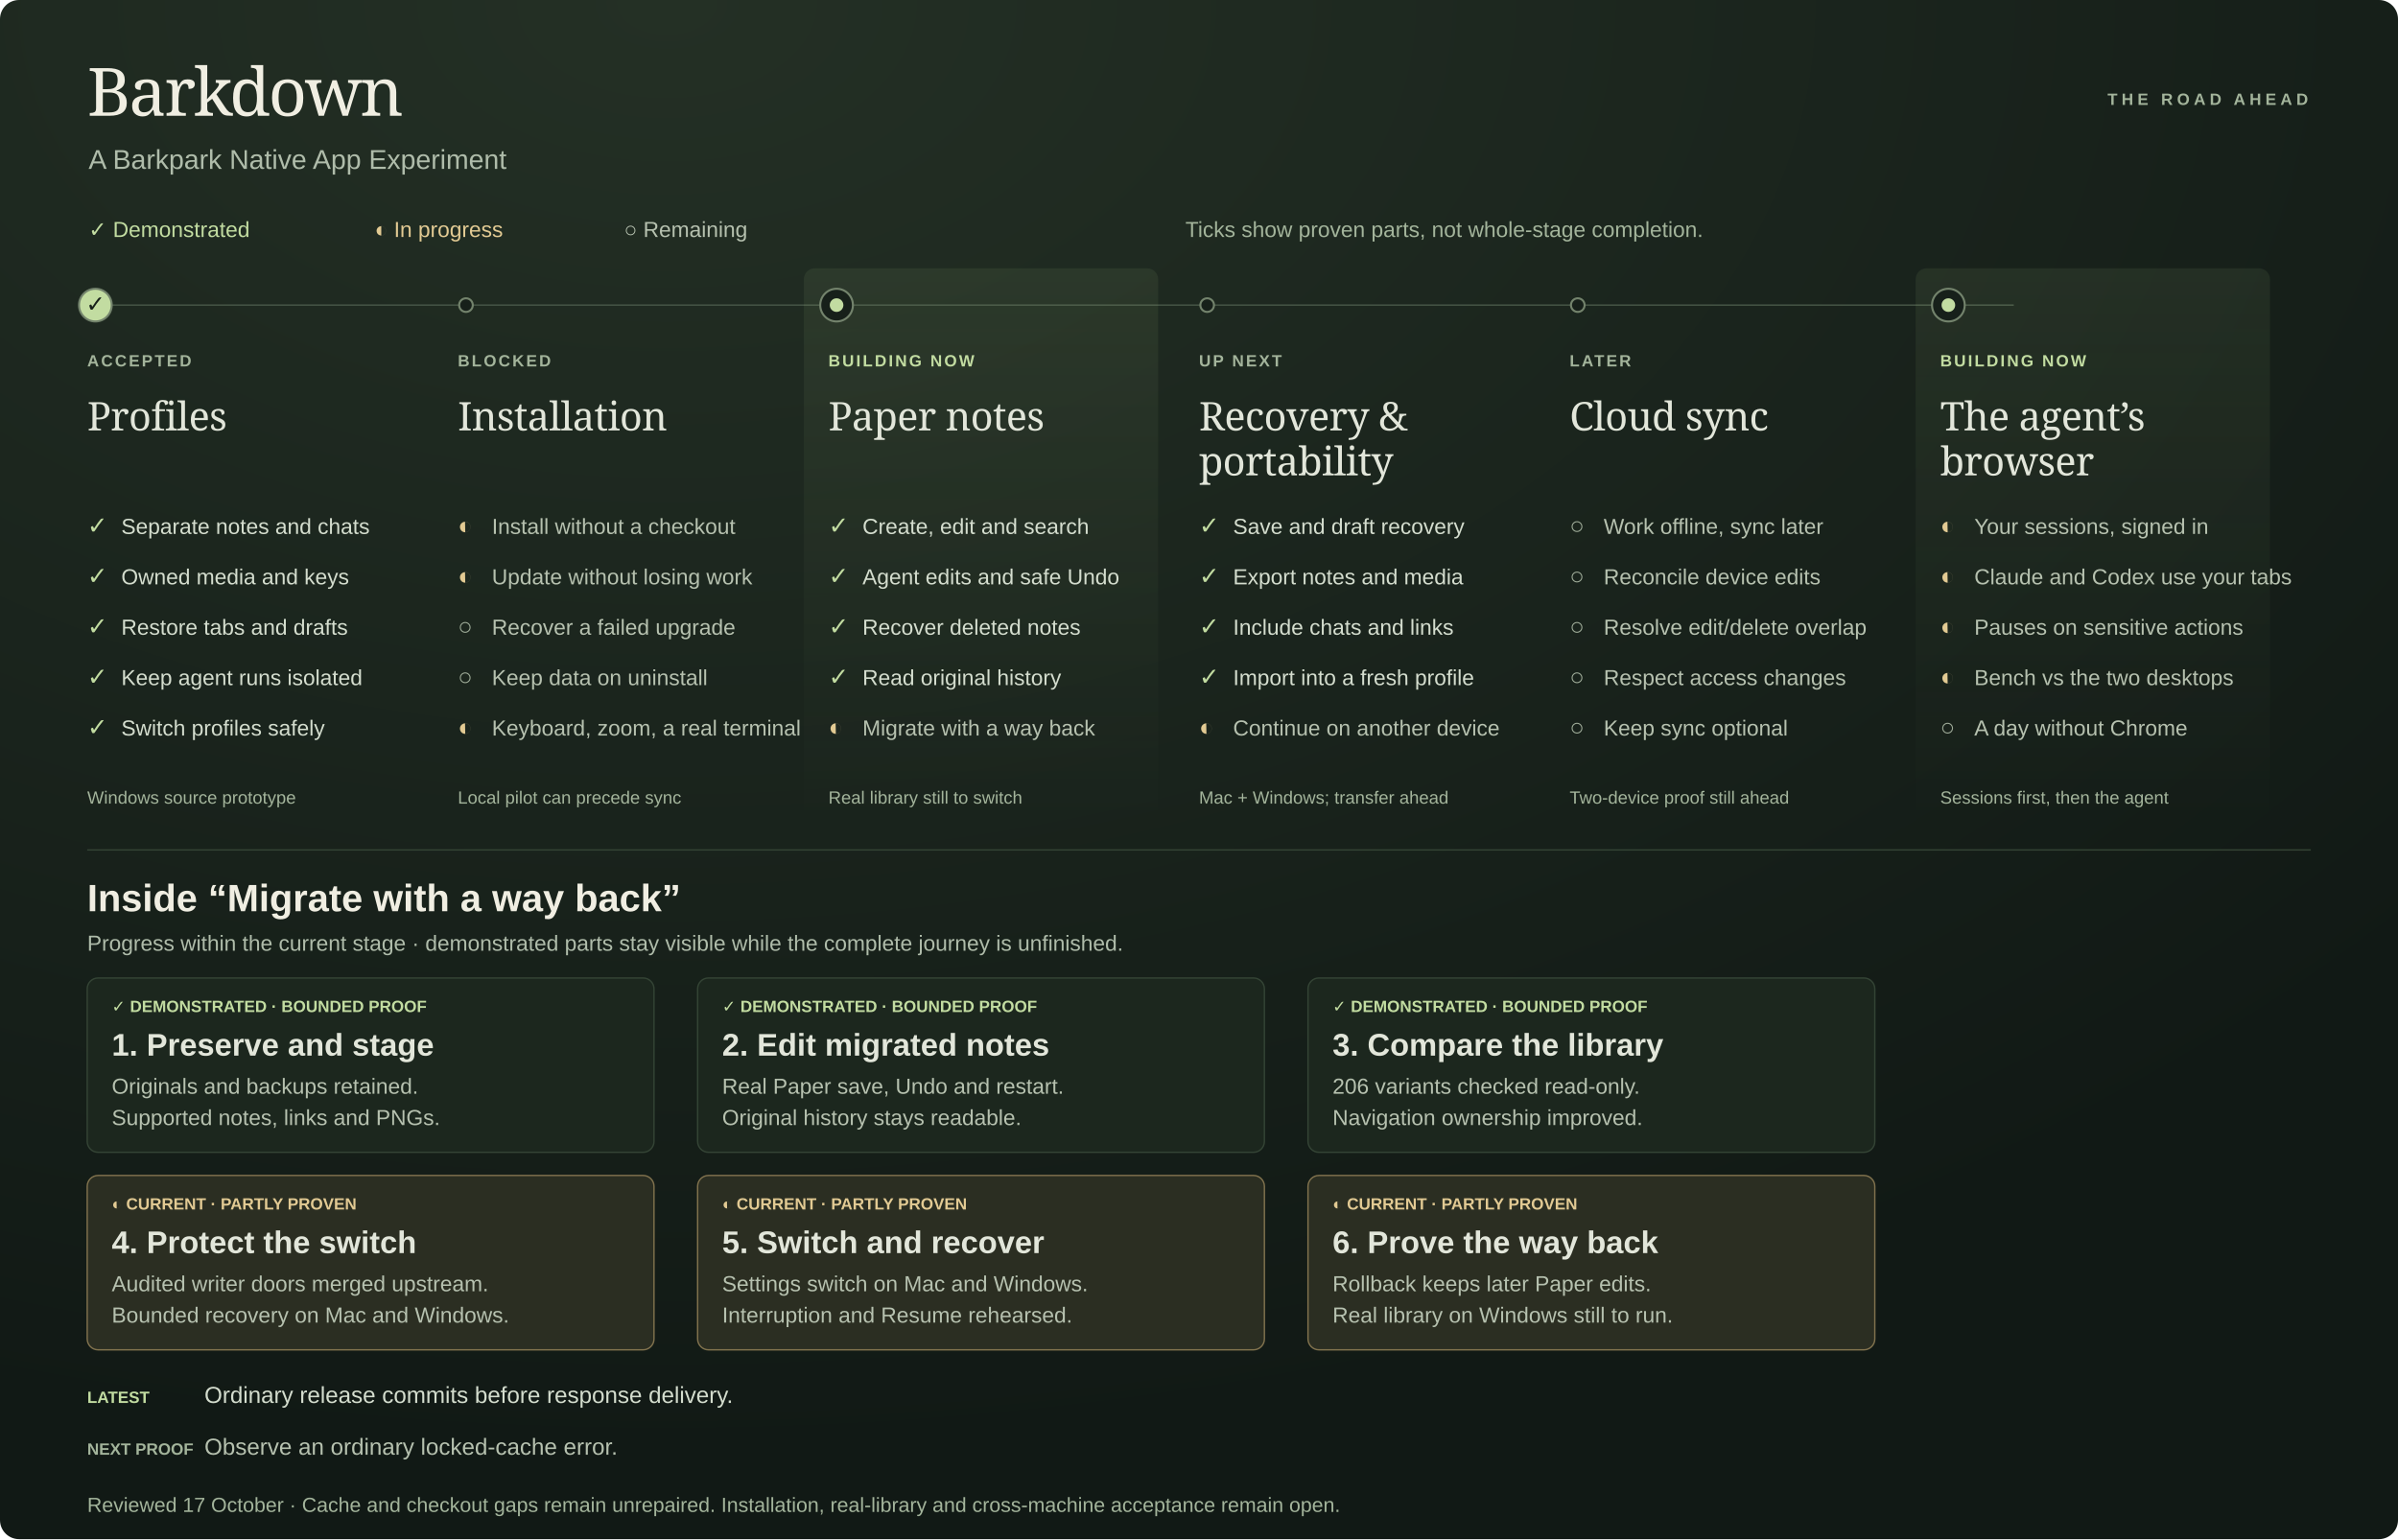
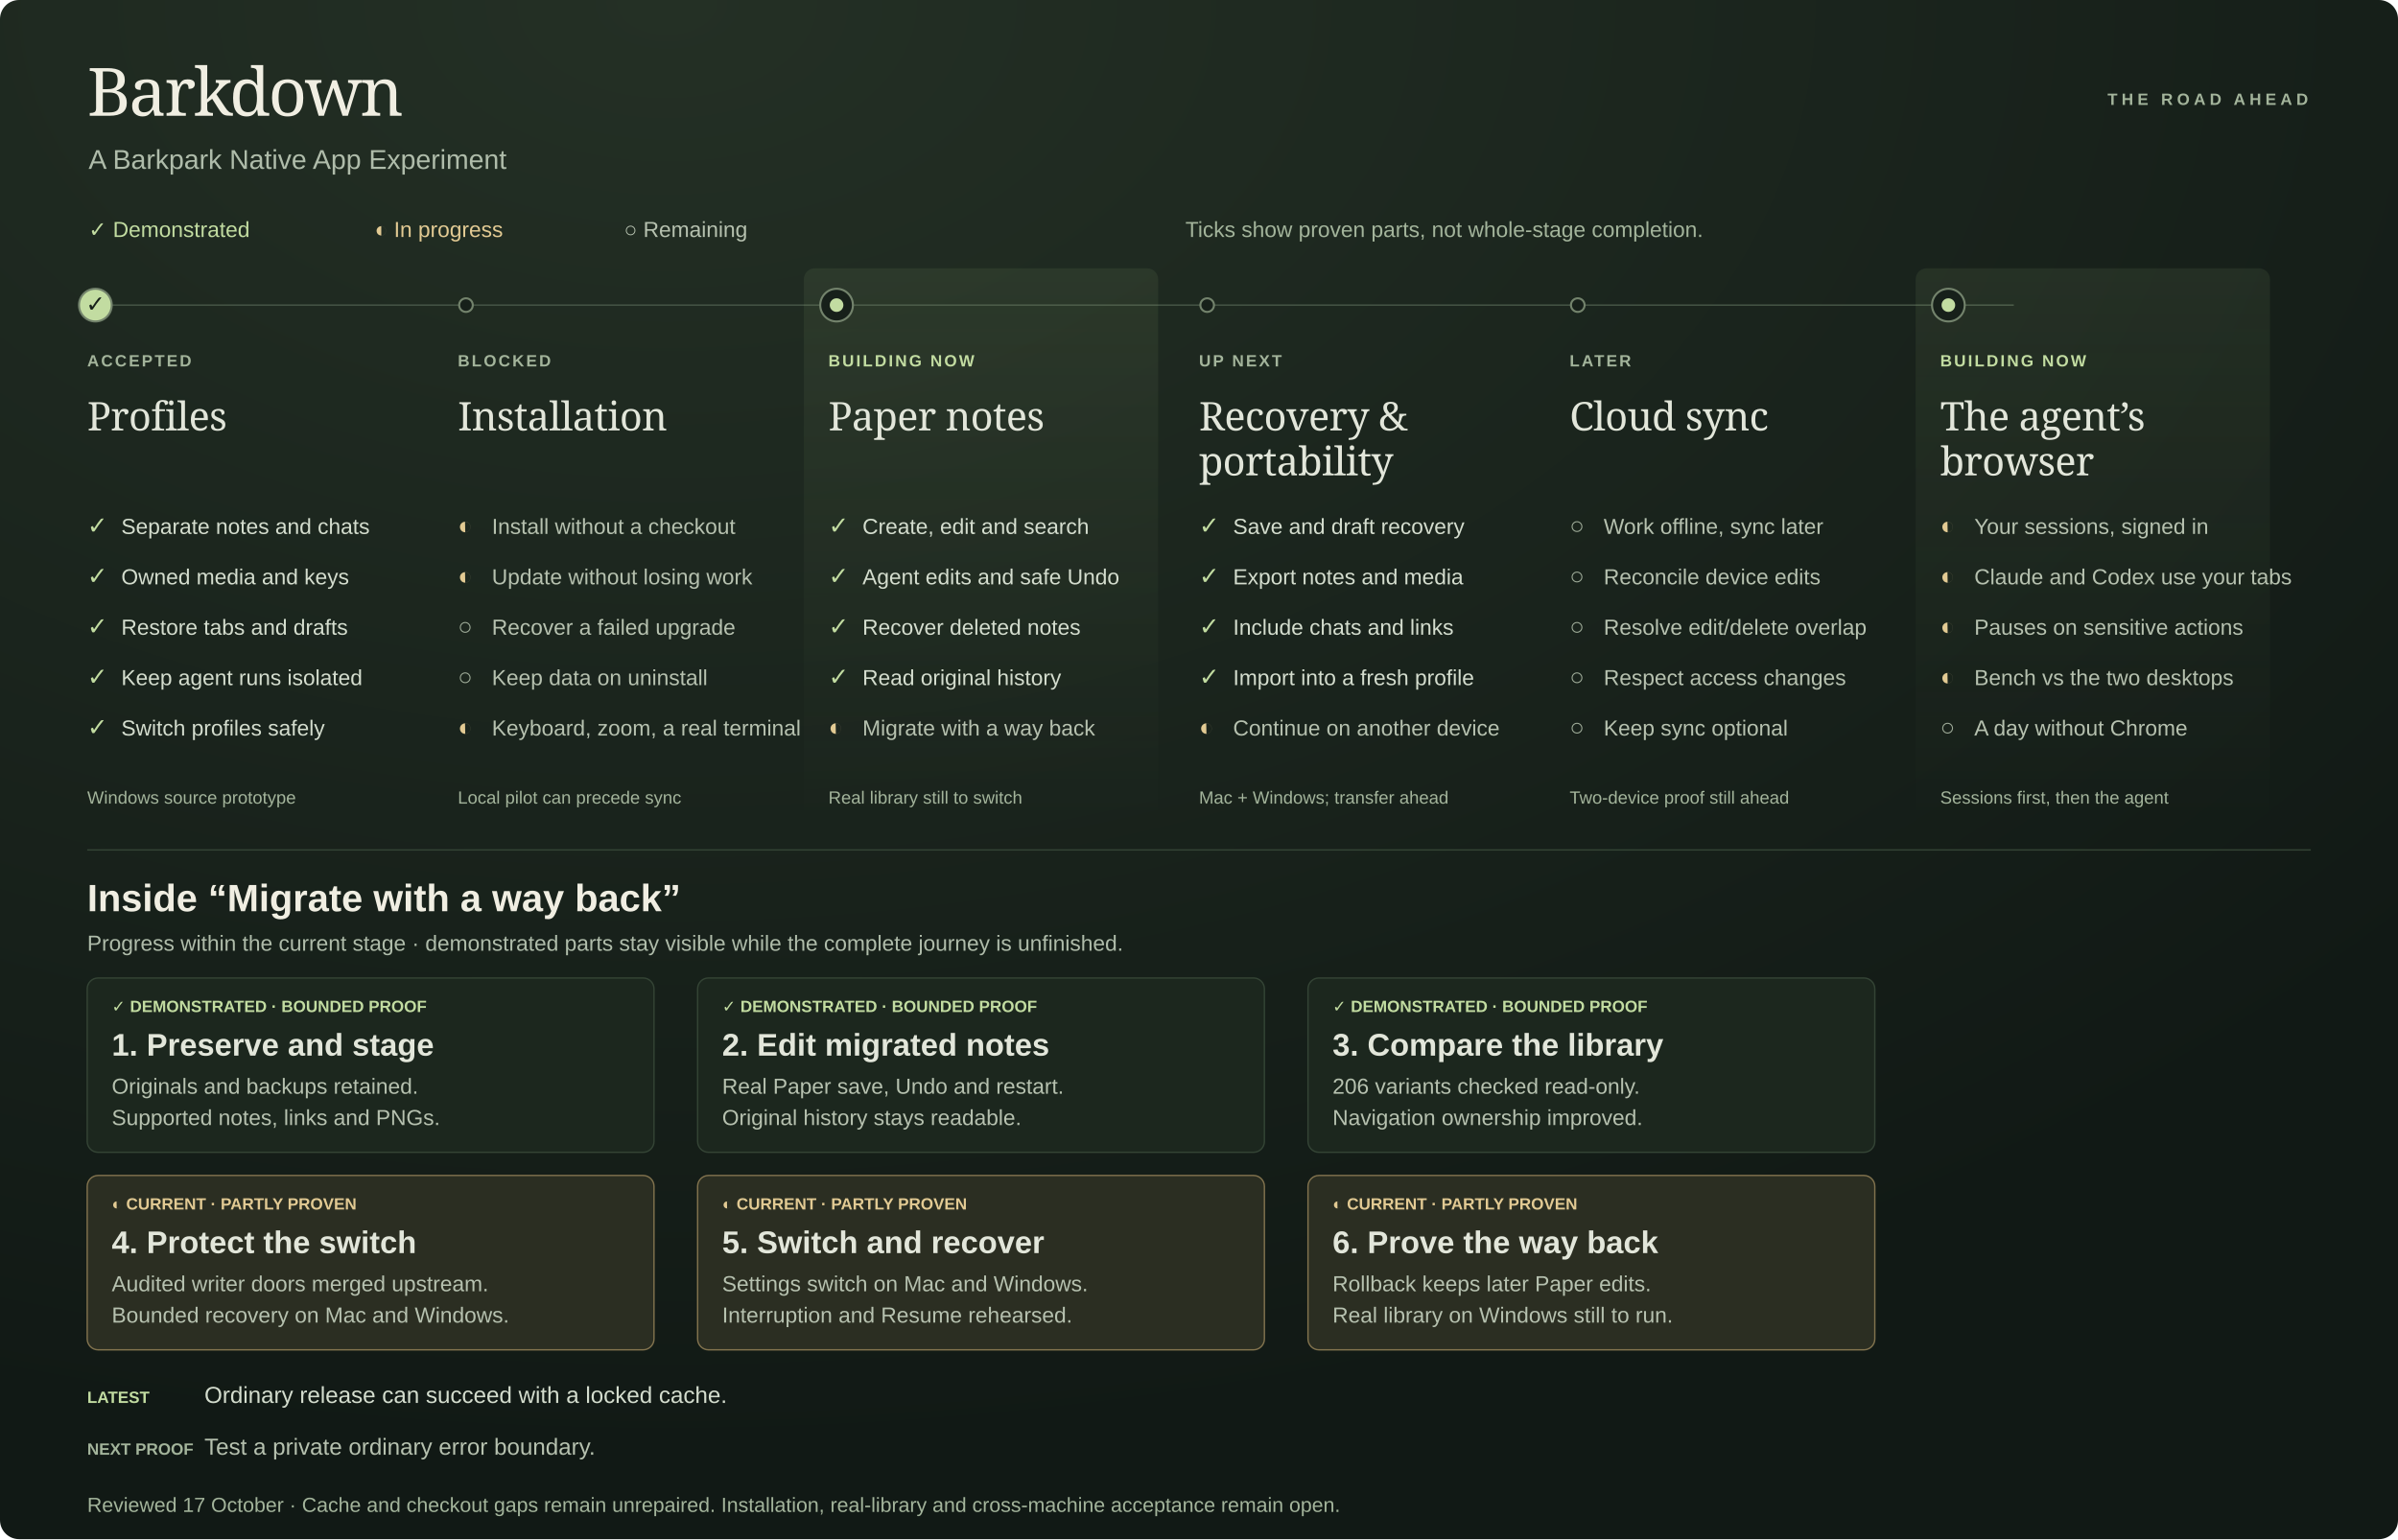
<svg xmlns="http://www.w3.org/2000/svg" width="1760" height="1130" viewBox="0 0 1760 1130" role="img" aria-labelledby="title desc">
  <defs>
    <radialGradient id="background" cx="28%" cy="0%" r="95%">
      <stop stop-color="#243025" />
      <stop offset="1" stop-color="#111915" />
    </radialGradient>
    <linearGradient id="focus" x2="0" y2="1">
      <stop stop-color="#a9c787" stop-opacity=".09" />
      <stop offset="1" stop-color="#a9c787" stop-opacity="0" />
    </linearGradient>
  </defs>
  <g font-family="Segoe UI, Arial, sans-serif">
    <rect width="1760" height="1130" rx="14" fill="url(#background)" />
    <text x="64" y="85" font-family="Georgia, serif" font-size="49" letter-spacing="-1.5" fill="#f0eee2">Barkdown</text>
    <text x="65" y="124" font-size="20" fill="#afbcaa" font-weight="400">A Barkpark Native App Experiment</text>
    <text x="1694" y="77" text-anchor="end" font-size="12" font-weight="600" letter-spacing="3" fill="#a3b49b">THE ROAD AHEAD</text>
    <text x="65" y="174" font-size="16" fill="#c2dca1" font-weight="400">✓  Demonstrated</text>
    <text x="275" y="174" font-size="16" fill="#e2ca93" font-weight="400">◐  In progress</text>
    <text x="458" y="174" font-size="16" fill="#b6c1af" font-weight="400">○  Remaining</text>
    <text x="870" y="174" font-size="16" fill="#a3b49b" font-weight="400">Ticks show proven parts, not whole-stage completion.</text>
    <path d="M70 224H1478" stroke="#475747" stroke-width="1" />
    <g data-phase="P1">
      <circle cx="70" cy="224" r="12" fill="#c2dca1" stroke="#73836c" stroke-width="1.5" />
      <text x="63" y="229" font-size="17" fill="#17201a" font-weight="600">✓</text>
      <text x="64" y="269" font-size="12" letter-spacing="1.5" font-weight="600" fill="#a3b49b">ACCEPTED</text>
      <text x="64" y="316" dy="0" font-family="Georgia, serif" font-size="29" letter-spacing="-.4" fill="#e2e6da">Profiles</text>
      <text x="64" y="392" font-size="18" fill="#c2dca1" font-weight="600">✓</text>
      <text x="89" y="392" font-size="16" fill="#d4ddce" font-weight="400">Separate notes and chats</text>
      <text x="64" y="429" font-size="18" fill="#c2dca1" font-weight="600">✓</text>
      <text x="89" y="429" font-size="16" fill="#d4ddce" font-weight="400">Owned media and keys</text>
      <text x="64" y="466" font-size="18" fill="#c2dca1" font-weight="600">✓</text>
      <text x="89" y="466" font-size="16" fill="#d4ddce" font-weight="400">Restore tabs and drafts</text>
      <text x="64" y="503" font-size="18" fill="#c2dca1" font-weight="600">✓</text>
      <text x="89" y="503" font-size="16" fill="#d4ddce" font-weight="400">Keep agent runs isolated</text>
      <text x="64" y="540" font-size="18" fill="#c2dca1" font-weight="600">✓</text>
      <text x="89" y="540" font-size="16" fill="#d4ddce" font-weight="400">Switch profiles safely</text>
      <text x="64" y="590" font-size="13" fill="#a3b49b" font-weight="400">Windows source prototype</text>
    </g>
    <g data-phase="P5">
      <circle cx="342" cy="224" r="5" fill="#17201a" stroke="#73836c" stroke-width="1.5" />
      <text x="336" y="269" font-size="12" letter-spacing="1.5" font-weight="600" fill="#a3b49b">BLOCKED</text>
      <text x="336" y="316" dy="0" font-family="Georgia, serif" font-size="29" letter-spacing="-.4" fill="#e2e6da">Installation</text>
      <text x="336" y="392" font-size="18" fill="#e2ca93" font-weight="600">◐</text>
      <text x="361" y="392" font-size="16" fill="#b6c1af" font-weight="400">Install without a checkout</text>
      <text x="336" y="429" font-size="18" fill="#e2ca93" font-weight="600">◐</text>
      <text x="361" y="429" font-size="16" fill="#b6c1af" font-weight="400">Update without losing work</text>
      <text x="336" y="466" font-size="18" fill="#9fac99" font-weight="600">○</text>
      <text x="361" y="466" font-size="16" fill="#b6c1af" font-weight="400">Recover a failed upgrade</text>
      <text x="336" y="503" font-size="18" fill="#9fac99" font-weight="600">○</text>
      <text x="361" y="503" font-size="16" fill="#b6c1af" font-weight="400">Keep data on uninstall</text>
      <text x="336" y="540" font-size="18" fill="#e2ca93" font-weight="600">◐</text>
      <text x="361" y="540" font-size="16" fill="#b6c1af" font-weight="400">Keyboard, zoom, a real terminal</text>
      <text x="336" y="590" font-size="13" fill="#a3b49b" font-weight="400">Local pilot can precede sync</text>
    </g>
    <g data-phase="P2">
      <rect x="590" y="197" width="260" height="410" rx="8" fill="url(#focus)" />
      <circle cx="614" cy="224" r="12" fill="#17201a" stroke="#73836c" stroke-width="1.5" />
      <circle cx="614" cy="224" r="5" fill="#c2dca1" />
      <text x="608" y="269" font-size="12" letter-spacing="1.5" font-weight="600" fill="#c2dca1">BUILDING NOW</text>
      <text x="608" y="316" dy="0" font-family="Georgia, serif" font-size="29" letter-spacing="-.4" fill="#e2e6da">Paper notes</text>
      <text x="608" y="392" font-size="18" fill="#c2dca1" font-weight="600">✓</text>
      <text x="633" y="392" font-size="16" fill="#d4ddce" font-weight="400">Create, edit and search</text>
      <text x="608" y="429" font-size="18" fill="#c2dca1" font-weight="600">✓</text>
      <text x="633" y="429" font-size="16" fill="#d4ddce" font-weight="400">Agent edits and safe Undo</text>
      <text x="608" y="466" font-size="18" fill="#c2dca1" font-weight="600">✓</text>
      <text x="633" y="466" font-size="16" fill="#d4ddce" font-weight="400">Recover deleted notes</text>
      <text x="608" y="503" font-size="18" fill="#c2dca1" font-weight="600">✓</text>
      <text x="633" y="503" font-size="16" fill="#d4ddce" font-weight="400">Read original history</text>
      <text x="608" y="540" font-size="18" fill="#e2ca93" font-weight="600">◐</text>
      <text x="633" y="540" font-size="16" fill="#b6c1af" font-weight="400">Migrate with a way back</text>
      <text x="608" y="590" font-size="13" fill="#a3b49b" font-weight="400">Real library still to switch</text>
    </g>
    <g data-phase="P3">
      <circle cx="886" cy="224" r="5" fill="#17201a" stroke="#73836c" stroke-width="1.5" />
      <text x="880" y="269" font-size="12" letter-spacing="1.5" font-weight="600" fill="#a3b49b">UP NEXT</text>
      <text x="880" y="316" dy="0" font-family="Georgia, serif" font-size="29" letter-spacing="-.4" fill="#e2e6da">Recovery &amp;</text>
      <text x="880" y="316" dy="33" font-family="Georgia, serif" font-size="29" letter-spacing="-.4" fill="#e2e6da">portability</text>
      <text x="880" y="392" font-size="18" fill="#c2dca1" font-weight="600">✓</text>
      <text x="905" y="392" font-size="16" fill="#d4ddce" font-weight="400">Save and draft recovery</text>
      <text x="880" y="429" font-size="18" fill="#c2dca1" font-weight="600">✓</text>
      <text x="905" y="429" font-size="16" fill="#d4ddce" font-weight="400">Export notes and media</text>
      <text x="880" y="466" font-size="18" fill="#c2dca1" font-weight="600">✓</text>
      <text x="905" y="466" font-size="16" fill="#d4ddce" font-weight="400">Include chats and links</text>
      <text x="880" y="503" font-size="18" fill="#c2dca1" font-weight="600">✓</text>
      <text x="905" y="503" font-size="16" fill="#d4ddce" font-weight="400">Import into a fresh profile</text>
      <text x="880" y="540" font-size="18" fill="#e2ca93" font-weight="600">◐</text>
      <text x="905" y="540" font-size="16" fill="#b6c1af" font-weight="400">Continue on another device</text>
      <text x="880" y="590" font-size="13" fill="#a3b49b" font-weight="400">Mac + Windows; transfer ahead</text>
    </g>
    <g data-phase="P4">
      <circle cx="1158" cy="224" r="5" fill="#17201a" stroke="#73836c" stroke-width="1.5" />
      <text x="1152" y="269" font-size="12" letter-spacing="1.5" font-weight="600" fill="#a3b49b">LATER</text>
      <text x="1152" y="316" dy="0" font-family="Georgia, serif" font-size="29" letter-spacing="-.4" fill="#e2e6da">Cloud sync</text>
      <text x="1152" y="392" font-size="18" fill="#9fac99" font-weight="600">○</text>
      <text x="1177" y="392" font-size="16" fill="#b6c1af" font-weight="400">Work offline, sync later</text>
      <text x="1152" y="429" font-size="18" fill="#9fac99" font-weight="600">○</text>
      <text x="1177" y="429" font-size="16" fill="#b6c1af" font-weight="400">Reconcile device edits</text>
      <text x="1152" y="466" font-size="18" fill="#9fac99" font-weight="600">○</text>
      <text x="1177" y="466" font-size="16" fill="#b6c1af" font-weight="400">Resolve edit/delete overlap</text>
      <text x="1152" y="503" font-size="18" fill="#9fac99" font-weight="600">○</text>
      <text x="1177" y="503" font-size="16" fill="#b6c1af" font-weight="400">Respect access changes</text>
      <text x="1152" y="540" font-size="18" fill="#9fac99" font-weight="600">○</text>
      <text x="1177" y="540" font-size="16" fill="#b6c1af" font-weight="400">Keep sync optional</text>
      <text x="1152" y="590" font-size="13" fill="#a3b49b" font-weight="400">Two-device proof still ahead</text>
    </g>
    <g data-phase="P6">
      <rect x="1406" y="197" width="260" height="410" rx="8" fill="url(#focus)" />
      <circle cx="1430" cy="224" r="12" fill="#17201a" stroke="#73836c" stroke-width="1.5" />
      <circle cx="1430" cy="224" r="5" fill="#c2dca1" />
      <text x="1424" y="269" font-size="12" letter-spacing="1.5" font-weight="600" fill="#c2dca1">BUILDING NOW</text>
      <text x="1424" y="316" dy="0" font-family="Georgia, serif" font-size="29" letter-spacing="-.4" fill="#e2e6da">The agent’s</text>
      <text x="1424" y="316" dy="33" font-family="Georgia, serif" font-size="29" letter-spacing="-.4" fill="#e2e6da">browser</text>
      <text x="1424" y="392" font-size="18" fill="#e2ca93" font-weight="600">◐</text>
      <text x="1449" y="392" font-size="16" fill="#b6c1af" font-weight="400">Your sessions, signed in</text>
      <text x="1424" y="429" font-size="18" fill="#e2ca93" font-weight="600">◐</text>
      <text x="1449" y="429" font-size="16" fill="#b6c1af" font-weight="400">Claude and Codex use your tabs</text>
      <text x="1424" y="466" font-size="18" fill="#e2ca93" font-weight="600">◐</text>
      <text x="1449" y="466" font-size="16" fill="#b6c1af" font-weight="400">Pauses on sensitive actions</text>
      <text x="1424" y="503" font-size="18" fill="#e2ca93" font-weight="600">◐</text>
      <text x="1449" y="503" font-size="16" fill="#b6c1af" font-weight="400">Bench vs the two desktops</text>
      <text x="1424" y="540" font-size="18" fill="#9fac99" font-weight="600">○</text>
      <text x="1449" y="540" font-size="16" fill="#b6c1af" font-weight="400">A day without Chrome</text>
      <text x="1424" y="590" font-size="13" fill="#a3b49b" font-weight="400">Sessions first, then the agent</text>
    </g>
    <path d="M64 624H1696" stroke="#344435" />
    <text x="64" y="669" font-size="28" fill="#f0eee2" font-weight="600">Inside “Migrate with a way back”</text>
    <text x="64" y="698" font-size="16" fill="#afbcaa" font-weight="400">Progress within the current stage · demonstrated parts stay visible while the complete journey is unfinished.</text>
    <g data-migration-step="1">
      <rect x="64" y="718" width="416" height="128" rx="8" fill="#1c271e" stroke="#344435" />
      <text x="82" y="743" font-size="12" fill="#c2dca1" font-weight="600">✓  DEMONSTRATED · BOUNDED PROOF</text>
      <text x="82" y="775" font-size="23" fill="#e2e6da" font-weight="600">1. Preserve and stage</text>
      <text x="82" y="803" font-size="16" fill="#b6c1af" font-weight="400">Originals and backups retained.</text>
      <text x="82" y="826" font-size="16" fill="#b6c1af" font-weight="400">Supported notes, links and PNGs.</text>
    </g>
    <g data-migration-step="2">
      <rect x="512" y="718" width="416" height="128" rx="8" fill="#1c271e" stroke="#344435" />
      <text x="530" y="743" font-size="12" fill="#c2dca1" font-weight="600">✓  DEMONSTRATED · BOUNDED PROOF</text>
      <text x="530" y="775" font-size="23" fill="#e2e6da" font-weight="600">2. Edit migrated notes</text>
      <text x="530" y="803" font-size="16" fill="#b6c1af" font-weight="400">Real Paper save, Undo and restart.</text>
      <text x="530" y="826" font-size="16" fill="#b6c1af" font-weight="400">Original history stays readable.</text>
    </g>
    <g data-migration-step="3">
      <rect x="960" y="718" width="416" height="128" rx="8" fill="#1c271e" stroke="#344435" />
      <text x="978" y="743" font-size="12" fill="#c2dca1" font-weight="600">✓  DEMONSTRATED · BOUNDED PROOF</text>
      <text x="978" y="775" font-size="23" fill="#e2e6da" font-weight="600">3. Compare the library</text>
      <text x="978" y="803" font-size="16" fill="#b6c1af" font-weight="400">206 variants checked read-only.</text>
      <text x="978" y="826" font-size="16" fill="#b6c1af" font-weight="400">Navigation ownership improved.</text>
    </g>
    <g data-migration-step="4">
      <rect x="64" y="863" width="416" height="128" rx="8" fill="#2b2e22" stroke="#82734e" />
      <text x="82" y="888" font-size="12" fill="#e2ca93" font-weight="600">◐  CURRENT · PARTLY PROVEN</text>
      <text x="82" y="920" font-size="23" fill="#e2e6da" font-weight="600">4. Protect the switch</text>
      <text x="82" y="948" font-size="16" fill="#b6c1af" font-weight="400">Audited writer doors merged upstream.</text>
      <text x="82" y="971" font-size="16" fill="#b6c1af" font-weight="400">Bounded recovery on Mac and Windows.</text>
    </g>
    <g data-migration-step="5">
      <rect x="512" y="863" width="416" height="128" rx="8" fill="#2b2e22" stroke="#82734e" />
      <text x="530" y="888" font-size="12" fill="#e2ca93" font-weight="600">◐  CURRENT · PARTLY PROVEN</text>
      <text x="530" y="920" font-size="23" fill="#e2e6da" font-weight="600">5. Switch and recover</text>
      <text x="530" y="948" font-size="16" fill="#b6c1af" font-weight="400">Settings switch on Mac and Windows.</text>
      <text x="530" y="971" font-size="16" fill="#b6c1af" font-weight="400">Interruption and Resume rehearsed.</text>
    </g>
    <g data-migration-step="6">
      <rect x="960" y="863" width="416" height="128" rx="8" fill="#2b2e22" stroke="#82734e" />
      <text x="978" y="888" font-size="12" fill="#e2ca93" font-weight="600">◐  CURRENT · PARTLY PROVEN</text>
      <text x="978" y="920" font-size="23" fill="#e2e6da" font-weight="600">6. Prove the way back</text>
      <text x="978" y="948" font-size="16" fill="#b6c1af" font-weight="400">Rollback keeps later Paper edits.</text>
      <text x="978" y="971" font-size="16" fill="#b6c1af" font-weight="400">Real library on Windows still to run.</text>
    </g>
    <text x="64" y="1030" font-size="12" fill="#c2dca1" font-weight="600">LATEST</text>
-     <text x="150" y="1030" font-size="17" fill="#d4ddce" font-weight="400">Ordinary release commits before response delivery.</text>
+     <text x="150" y="1030" font-size="17" fill="#d4ddce" font-weight="400">Ordinary release can succeed with a locked cache.</text>
    <text x="64" y="1068" font-size="12" fill="#a3b49b" font-weight="600">NEXT PROOF</text>
-     <text x="150" y="1068" font-size="17" fill="#b6c1af" font-weight="400">Observe an ordinary locked-cache error.</text>
+     <text x="150" y="1068" font-size="17" fill="#b6c1af" font-weight="400">Test a private ordinary error boundary.</text>
    <text x="64" y="1110" font-size="15" fill="#a3b49b" font-weight="400">Reviewed 17 October · Cache and checkout gaps remain unrepaired. Installation, real-library and cross-machine acceptance remain open.</text>
  </g>
</svg>
